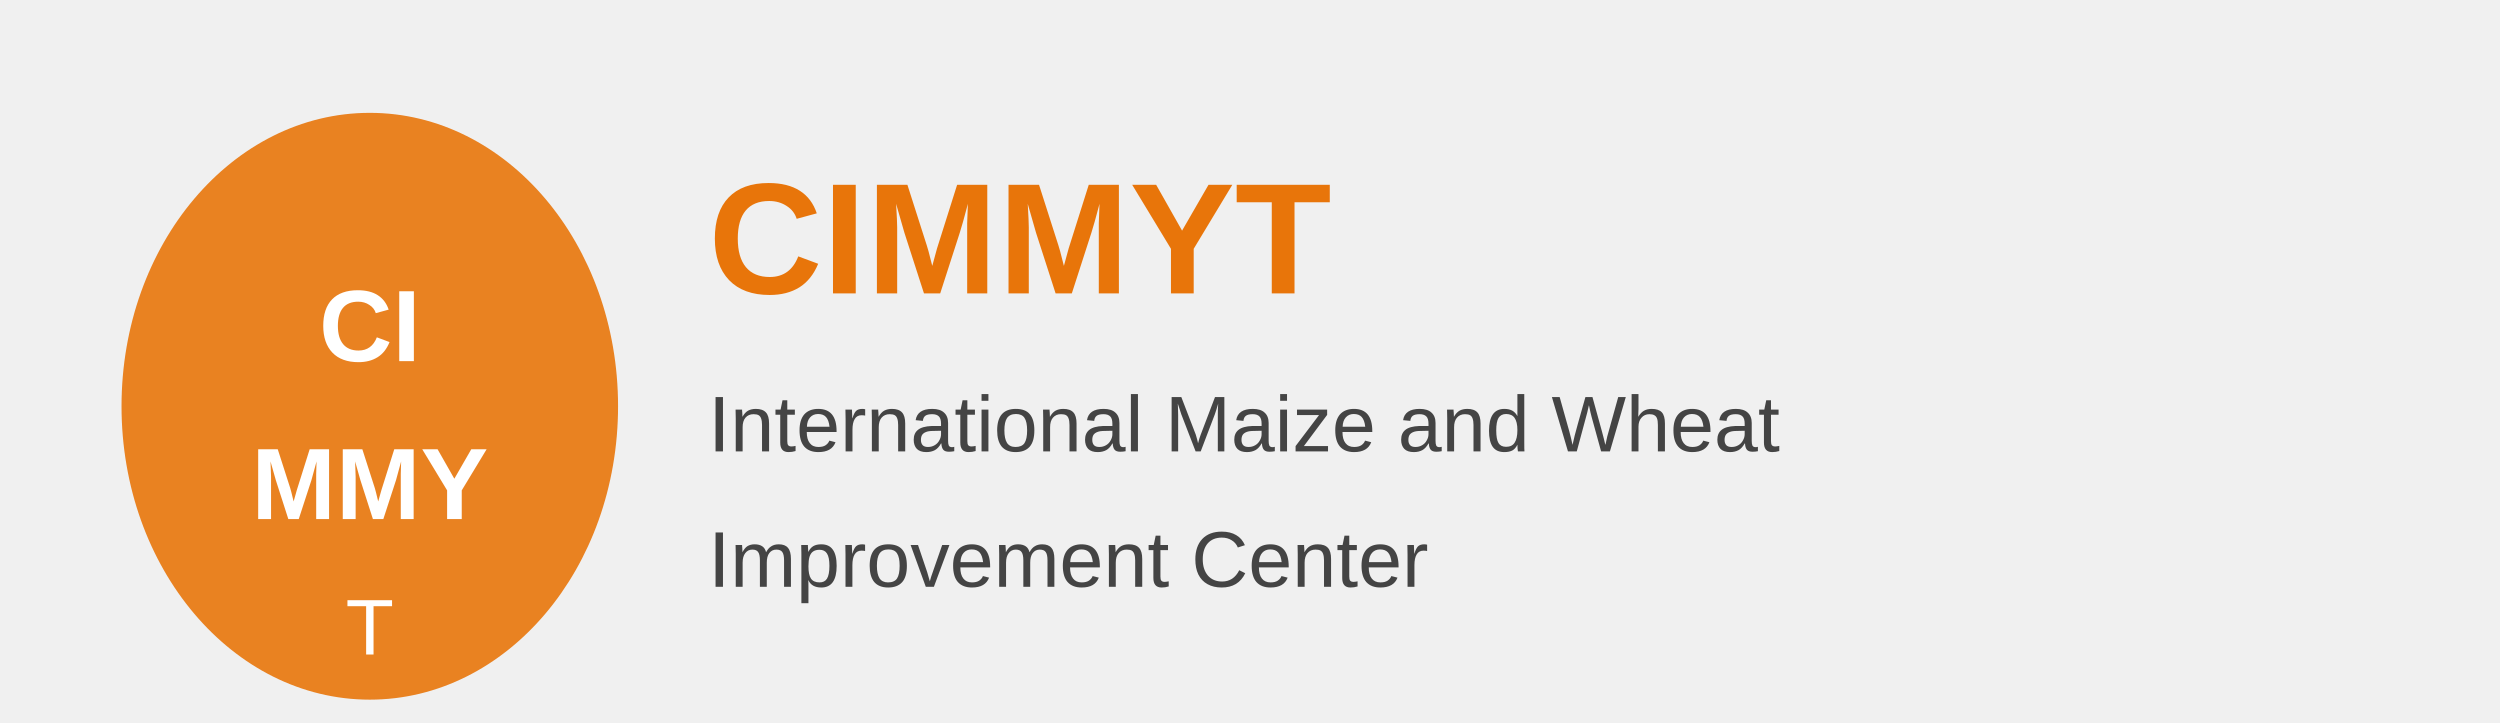
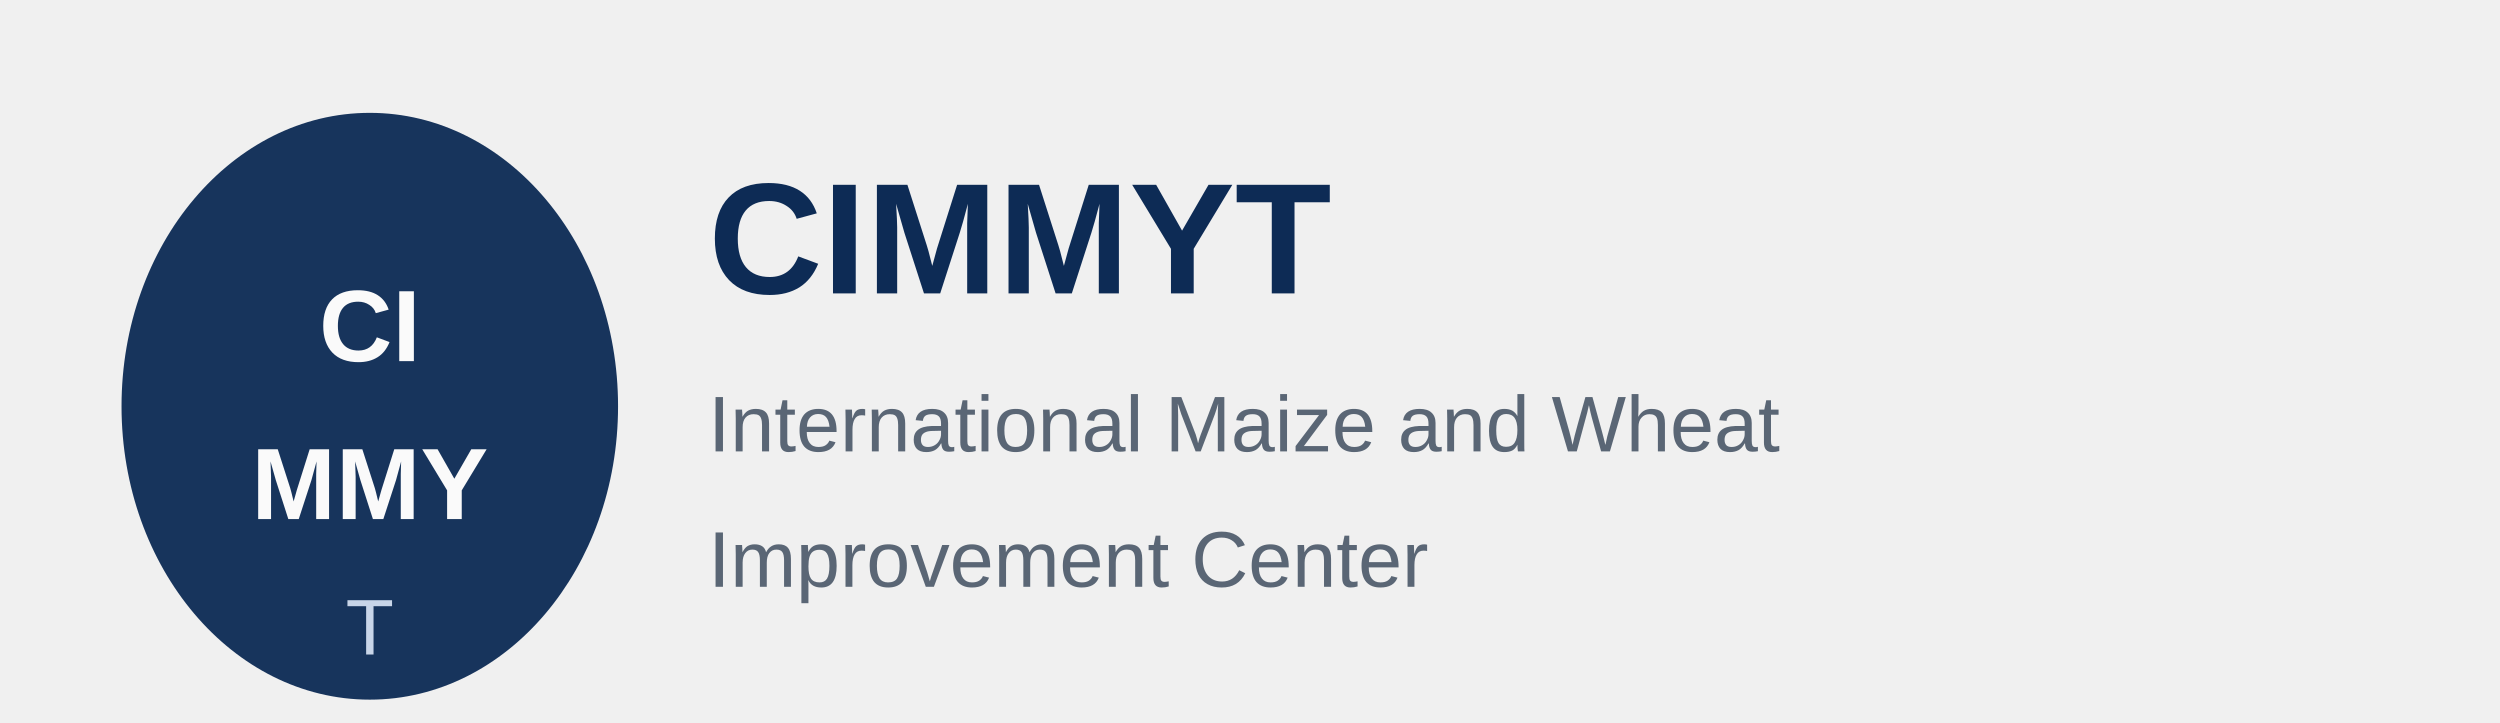
<svg xmlns="http://www.w3.org/2000/svg" viewBox="0 0 220 64" width="180" height="52">
  <rect width="220" height="64" fill="none" />
  <g transform="translate(4,4)">
-     <ellipse cx="28" cy="32" rx="22" ry="26" fill="#e8750a" opacity="0.9" />
-     <text x="28" y="28" text-anchor="middle" font-family="Arial, sans-serif" font-size="9" fill="white" font-weight="bold">CI</text>
-     <text x="28" y="42" text-anchor="middle" font-family="Arial, sans-serif" font-size="9" fill="white" font-weight="bold">MMY</text>
-     <text x="28" y="54" text-anchor="middle" font-family="Arial, sans-serif" font-size="7" fill="white">T</text>
+     <ellipse cx="28" cy="32" rx="22" ry="26" fill="#0D2B55" opacity="0.95" />
+     <text x="28" y="28" text-anchor="middle" font-family="Arial, sans-serif" font-size="9" fill="#FAFAFA" font-weight="bold">CI</text>
+     <text x="28" y="42" text-anchor="middle" font-family="Arial, sans-serif" font-size="9" fill="#FAFAFA" font-weight="bold">MMY</text>
+     <text x="28" y="54" text-anchor="middle" font-family="Arial, sans-serif" font-size="7" fill="#C8D5E8">T</text>
  </g>
-   <text x="62" y="26" font-family="Arial, sans-serif" font-size="14" fill="#e8750a" font-weight="bold">CIMMYT</text>
-   <text x="62" y="40" font-family="Arial, sans-serif" font-size="7" fill="#444">International Maize and Wheat</text>
-   <text x="62" y="52" font-family="Arial, sans-serif" font-size="7" fill="#444">Improvement Center</text>
+   <text x="62" y="26" font-family="Arial, sans-serif" font-size="14" fill="#0D2B55" font-weight="bold">CIMMYT</text>
+   <text x="62" y="40" font-family="Arial, sans-serif" font-size="7" fill="#5A6675">International Maize and Wheat</text>
+   <text x="62" y="52" font-family="Arial, sans-serif" font-size="7" fill="#5A6675">Improvement Center</text>
</svg>
